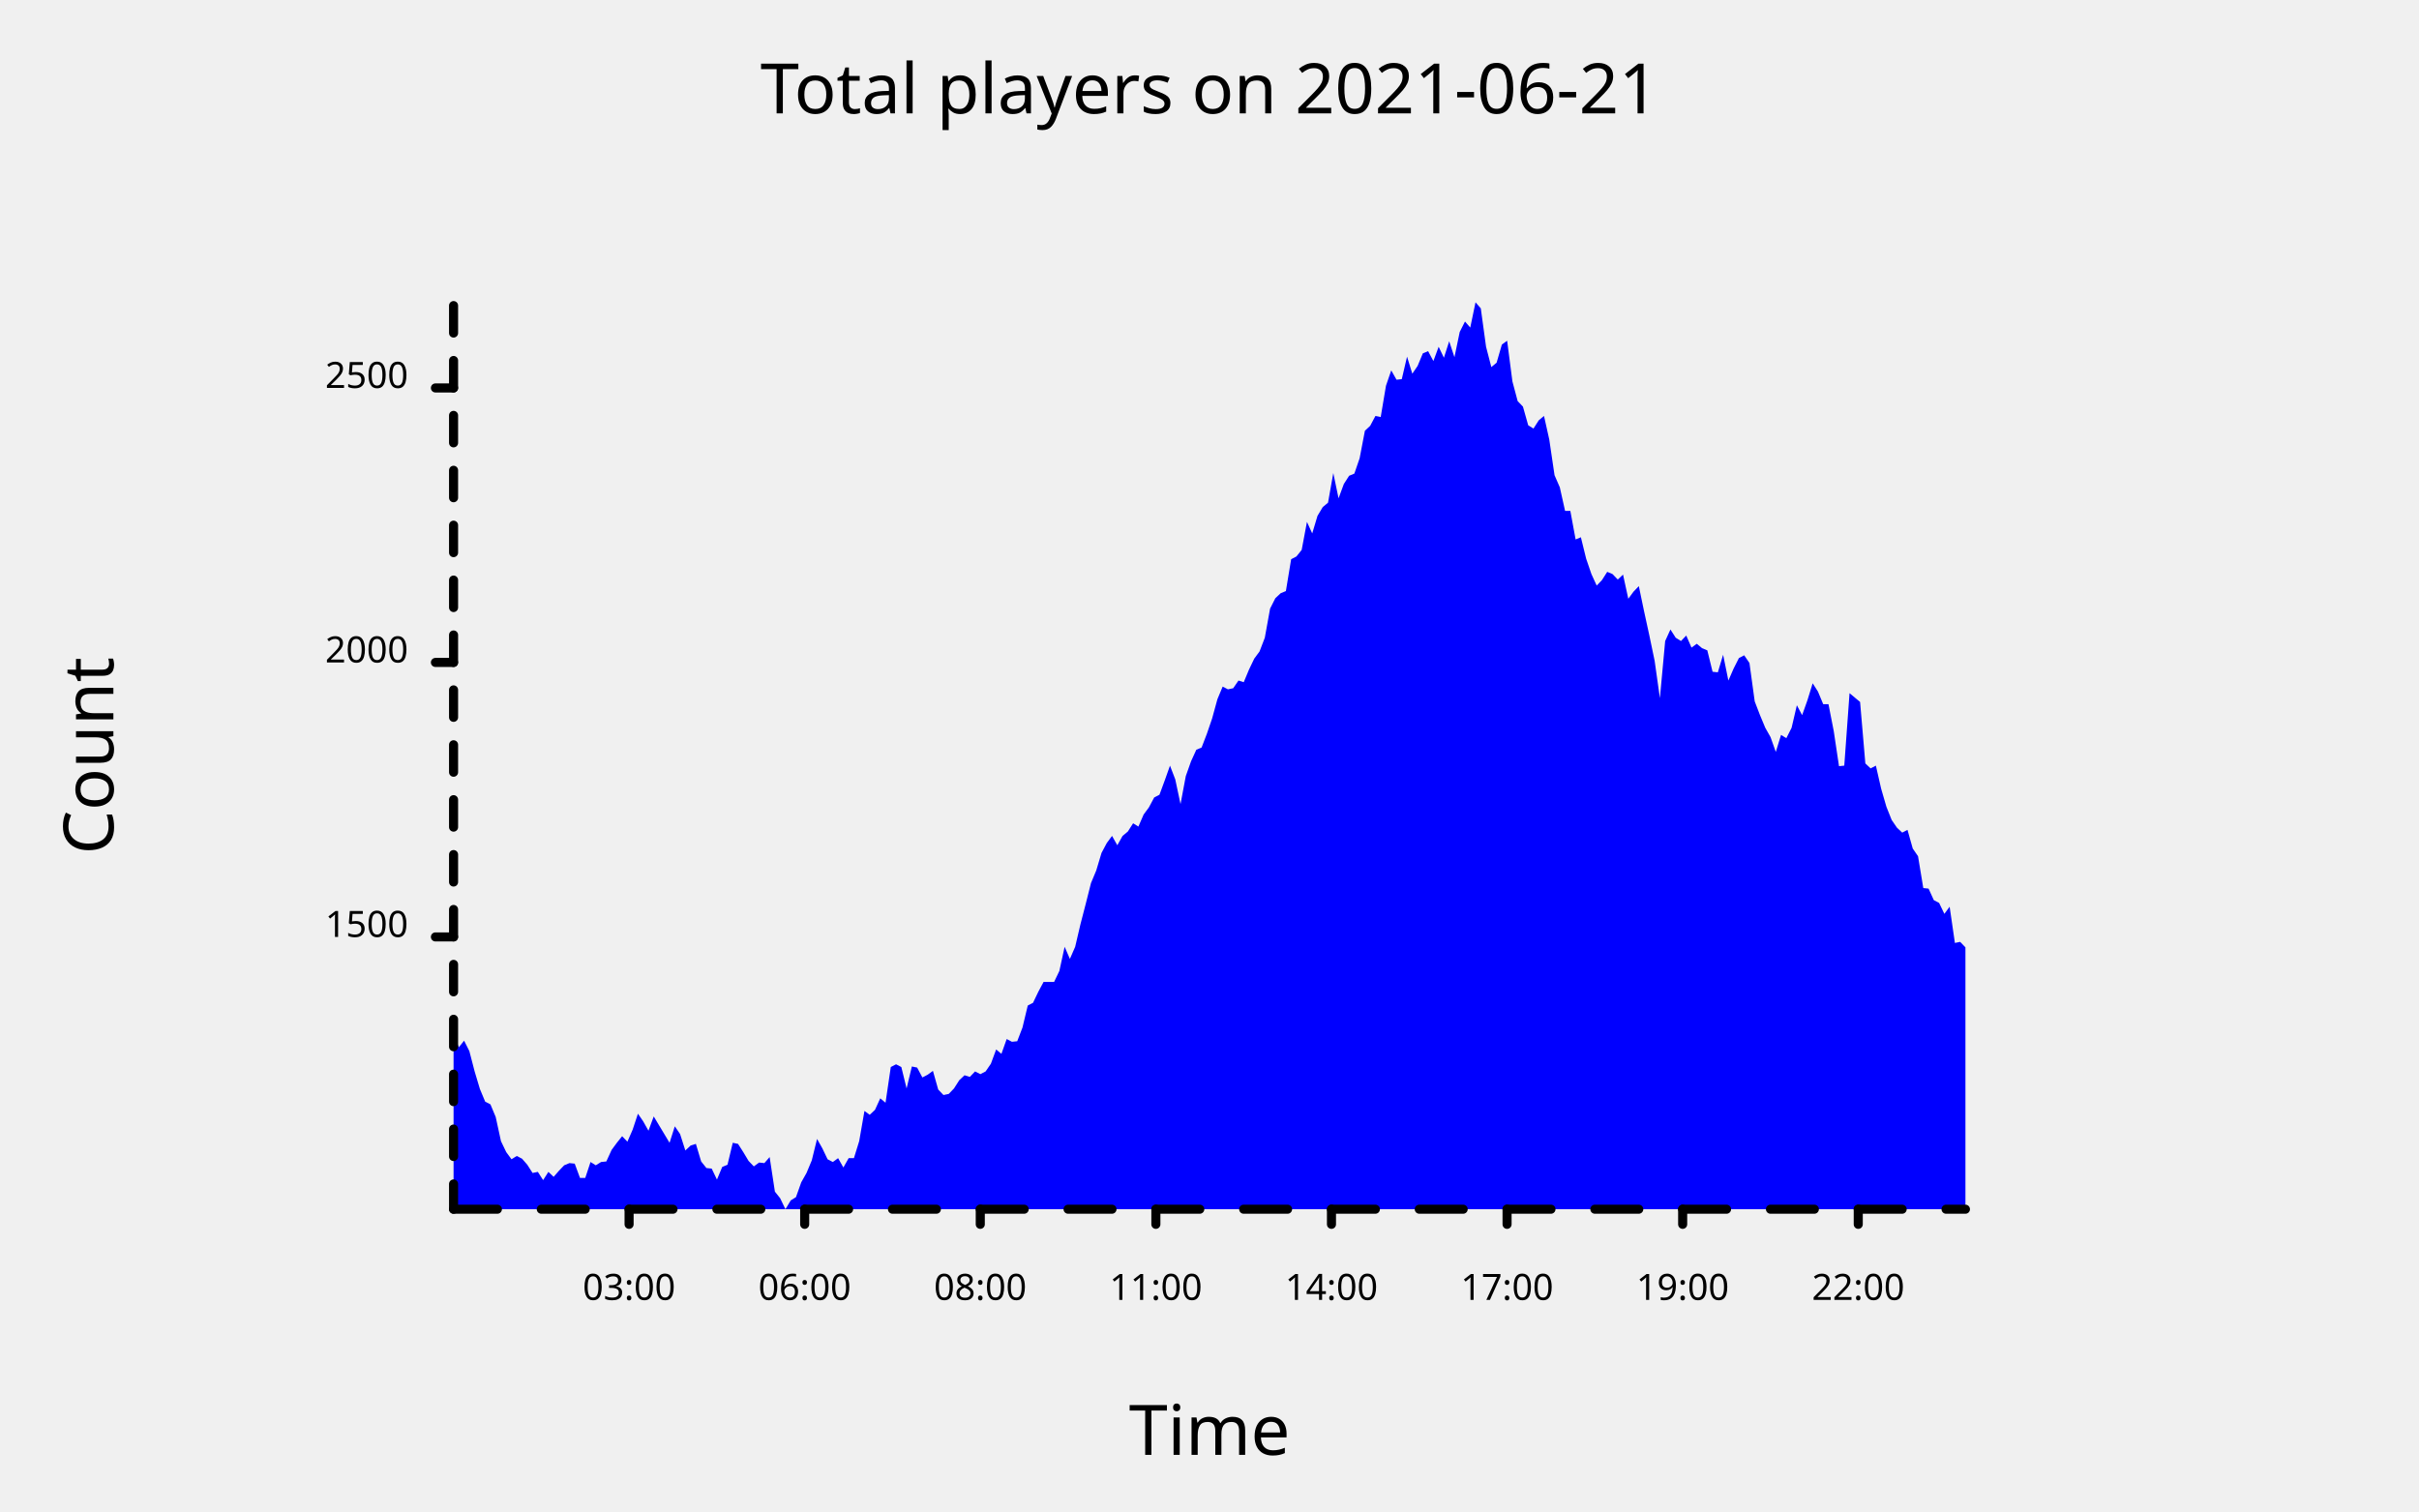
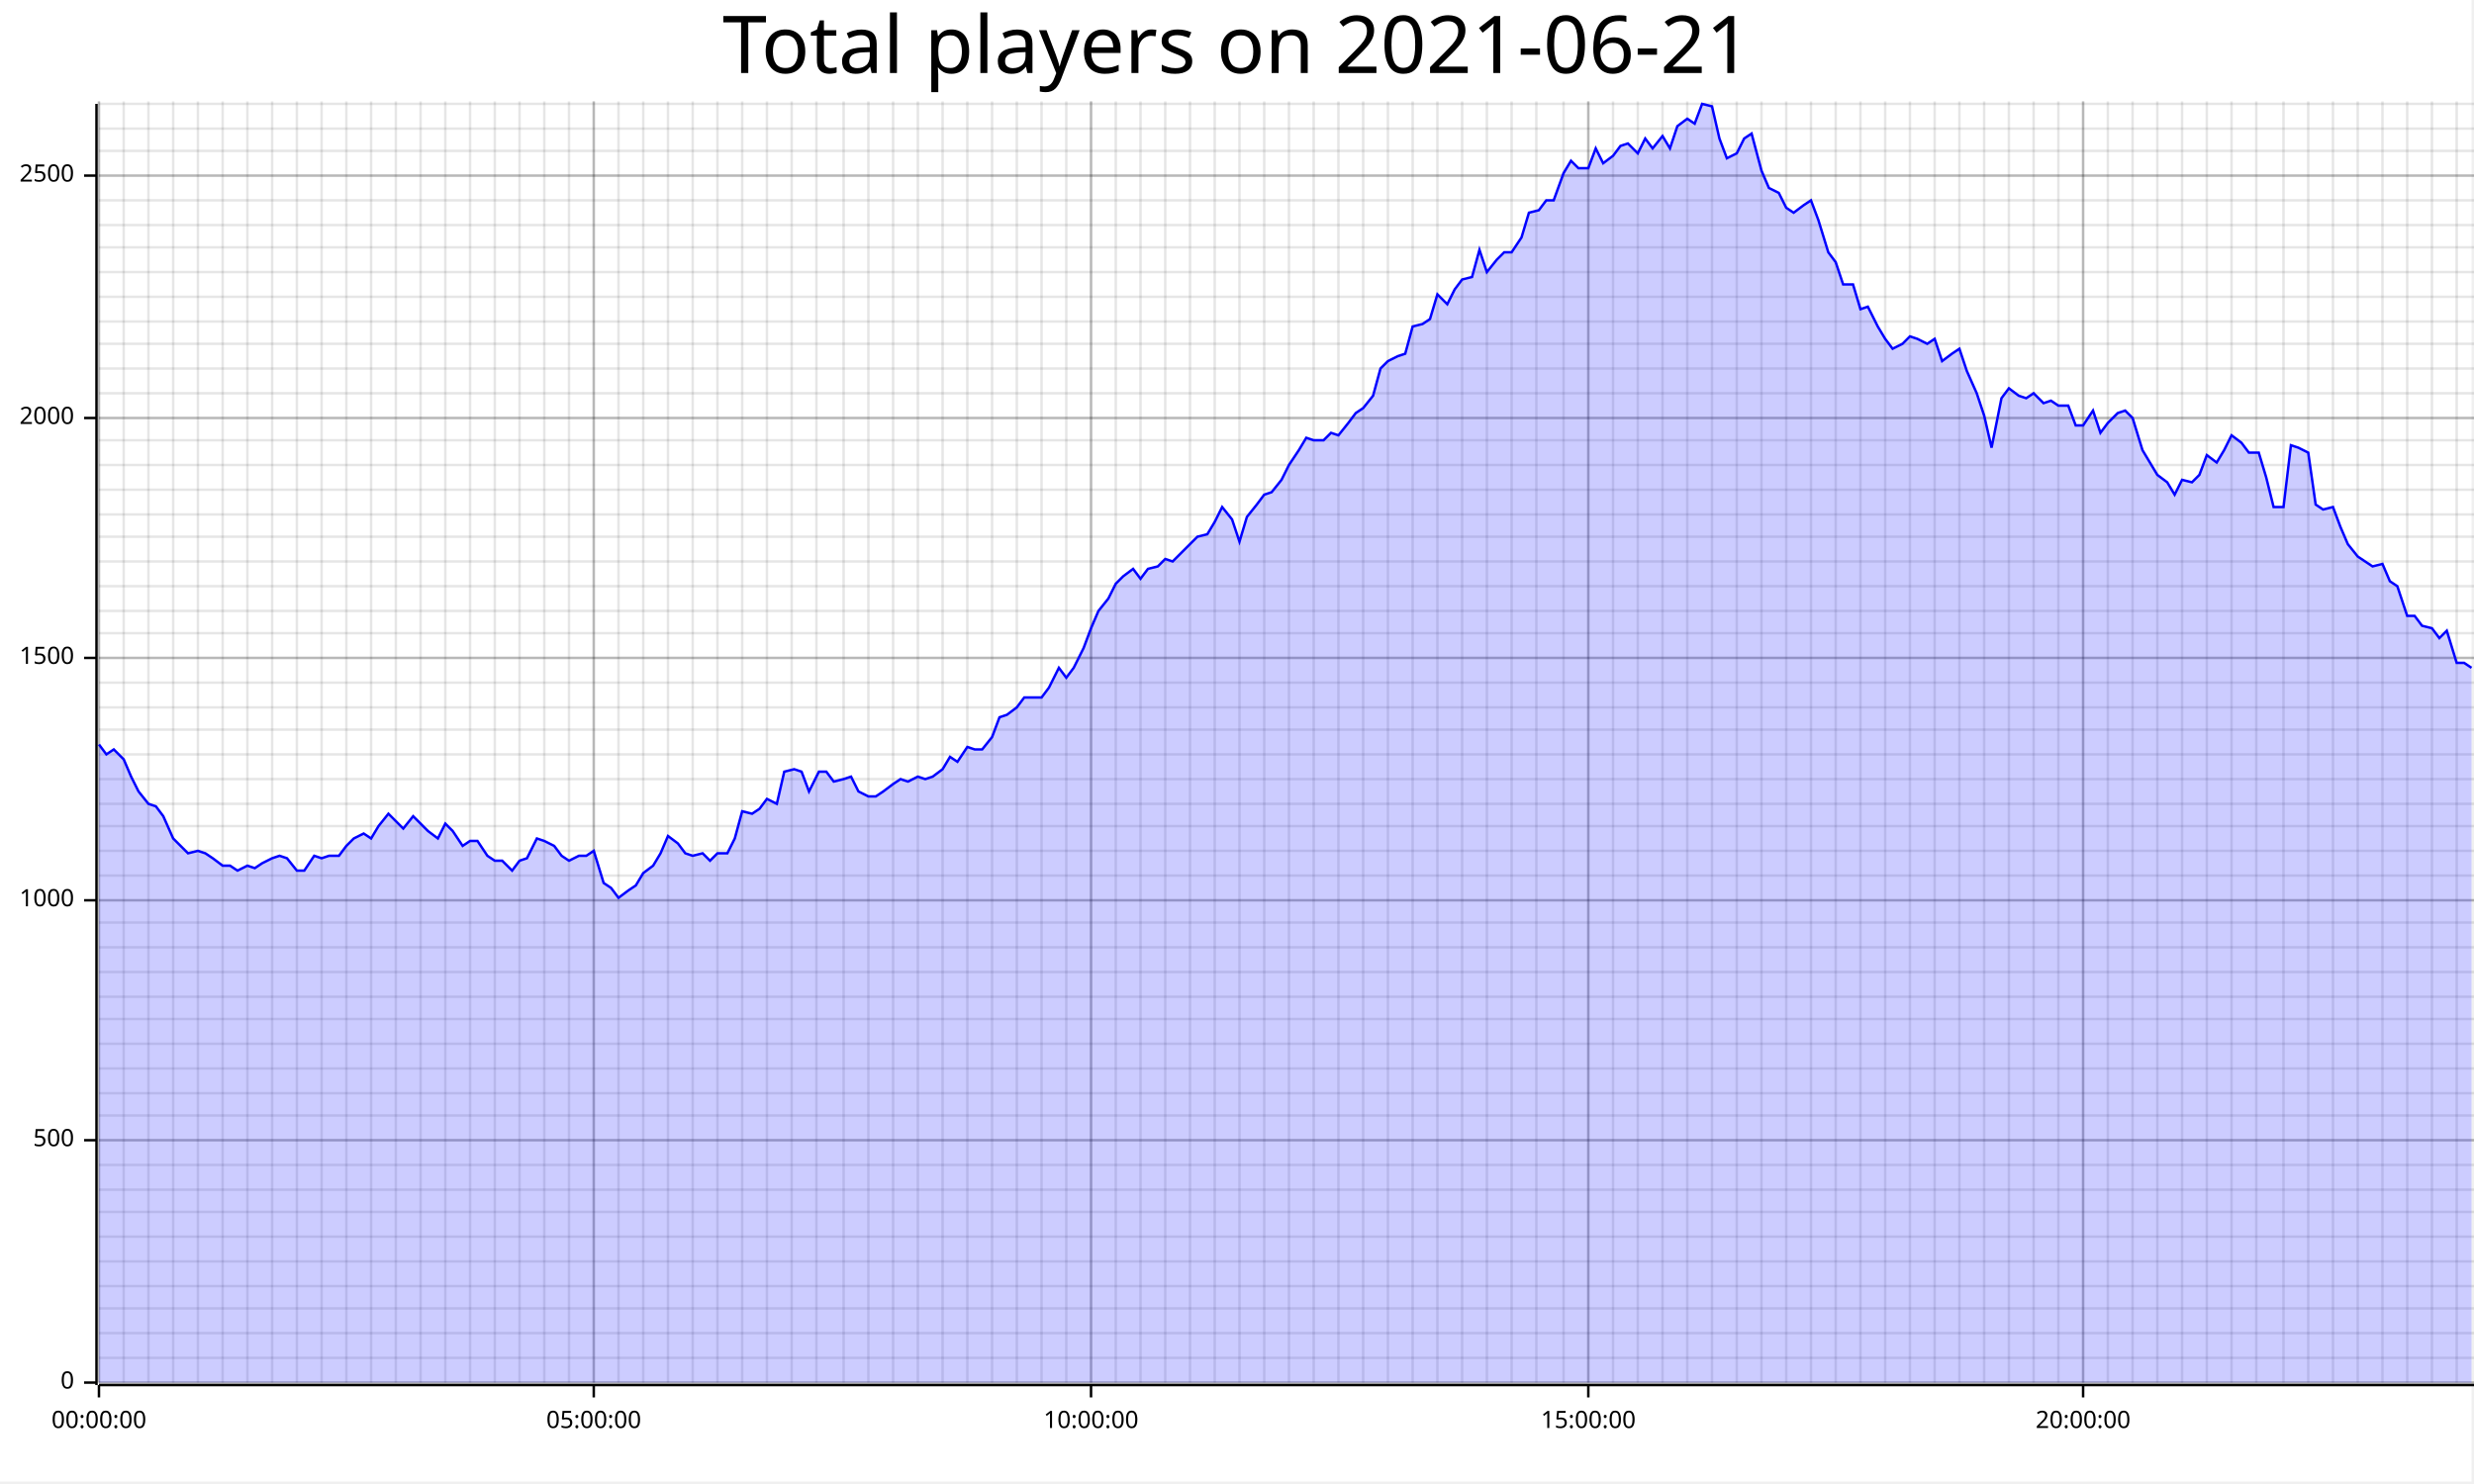
- <svg xmlns="http://www.w3.org/2000/svg" class="poloto" width="800" height="500" viewBox="0 0 800 500">
-   <style>.poloto { stroke-linecap:round; stroke-linejoin:round; font-family: 'Tahoma', sans-serif; background-color: AliceBlue;} .poloto_scatter{stroke-width:7} .poloto_line{stroke-width:2} .poloto_text{fill: black;} .poloto_axis_lines{stroke: black;stroke-width:3;fill:none;stroke-dasharray:none} .poloto0stroke{stroke:  blue;} .poloto1stroke{stroke:  red;} .poloto2stroke{stroke:  green;} .poloto3stroke{stroke:  gold;} .poloto4stroke{stroke:  aqua;} .poloto5stroke{stroke:  lime;} .poloto6stroke{stroke:  orange;} .poloto7stroke{stroke:  chocolate;} .poloto0fill{fill:blue;} .poloto1fill{fill:red;} .poloto2fill{fill:green;} .poloto3fill{fill:gold;} .poloto4fill{fill:aqua;} .poloto5fill{fill:lime;} .poloto6fill{fill:orange;} .poloto7fill{fill:chocolate;}</style>
-   <text class="poloto_text poloto_legend_text" alignment-baseline="middle" text-anchor="start" font-size="large" x="675" y="100" />
-   <path class="poloto_linefill poloto0fill" d=" M 150 400 L 150 342.433 L 151.742 346.429 L 153.484 344.249 L 155.226 347.7 L 156.969 354.419 L 158.711 360.23 L 160.453 364.407 L 162.195 365.315 L 163.937 369.492 L 165.679 377.482 L 167.422 381.114 L 169.164 383.475 L 170.906 382.385 L 172.648 383.293 L 174.39 385.291 L 176.132 388.015 L 177.875 387.651 L 179.617 390.375 L 181.359 387.651 L 183.101 389.286 L 184.843 387.288 L 186.585 385.472 L 188.328 384.746 L 190.07 384.927 L 191.812 389.649 L 193.554 389.649 L 195.296 384.383 L 197.038 385.472 L 198.78 384.383 L 200.523 384.201 L 202.265 380.387 L 204.007 378.027 L 205.749 375.847 L 207.491 377.663 L 209.233 373.668 L 210.976 368.402 L 212.718 370.944 L 214.46 374.031 L 216.202 369.31 L 217.944 372.215 L 219.686 375.121 L 221.429 378.027 L 223.171 372.579 L 224.913 375.121 L 226.655 380.569 L 228.397 378.935 L 230.139 378.39 L 231.882 384.201 L 233.624 386.38 L 235.366 386.562 L 237.108 390.194 L 238.85 386.017 L 240.592 385.291 L 242.334 378.027 L 244.077 378.39 L 245.819 381.114 L 247.561 384.019 L 249.303 385.835 L 251.045 384.564 L 252.787 384.746 L 254.53 382.748 L 256.272 394.189 L 258.014 396.368 L 259.756 400 L 261.498 397.094 L 263.24 396.005 L 264.983 391.102 L 266.725 388.015 L 268.467 383.838 L 270.209 376.755 L 271.951 379.843 L 273.693 383.475 L 275.436 384.383 L 277.178 383.111 L 278.92 386.199 L 280.662 383.111 L 282.404 383.111 L 284.146 377.482 L 285.889 367.494 L 287.631 368.765 L 289.373 367.131 L 291.115 363.317 L 292.857 364.77 L 294.599 352.966 L 296.341 352.058 L 298.084 352.966 L 299.826 360.048 L 301.568 352.785 L 303.31 353.148 L 305.052 356.416 L 306.794 355.508 L 308.537 354.237 L 310.279 360.412 L 312.021 362.228 L 313.763 361.864 L 315.505 360.048 L 317.247 357.324 L 318.99 355.69 L 320.732 356.235 L 322.474 354.419 L 324.216 355.327 L 325.958 354.419 L 327.7 351.877 L 329.443 347.155 L 331.185 348.608 L 332.927 343.705 L 334.669 344.613 L 336.411 344.431 L 338.153 339.891 L 339.895 332.627 L 341.638 331.719 L 343.38 328.087 L 345.122 324.818 L 346.864 324.818 L 348.606 324.818 L 350.348 321.186 L 352.091 313.196 L 353.833 317.191 L 355.575 313.196 L 357.317 305.751 L 359.059 299.031 L 360.801 292.131 L 362.544 287.954 L 364.286 282.143 L 366.028 278.874 L 367.77 276.513 L 369.512 279.6 L 371.254 276.513 L 372.997 275.061 L 374.739 272.337 L 376.481 273.426 L 378.223 269.431 L 379.965 267.07 L 381.707 263.801 L 383.449 262.893 L 385.192 258.172 L 386.934 253.269 L 388.676 257.809 L 390.418 265.981 L 392.16 256.719 L 393.902 251.816 L 395.645 248.002 L 397.387 247.276 L 399.129 242.736 L 400.871 237.651 L 402.613 231.295 L 404.355 227.119 L 406.098 228.027 L 407.84 227.663 L 409.582 225.121 L 411.324 225.666 L 413.066 221.489 L 414.808 217.857 L 416.551 215.496 L 418.293 210.956 L 420.035 201.332 L 421.777 197.881 L 423.519 196.247 L 425.261 195.521 L 427.003 184.988 L 428.746 184.08 L 430.488 181.901 L 432.23 172.639 L 433.972 176.453 L 435.714 170.642 L 437.456 167.736 L 439.199 166.283 L 440.941 156.477 L 442.683 164.831 L 444.425 160.109 L 446.167 157.385 L 447.909 156.659 L 449.652 151.574 L 451.394 142.494 L 453.136 140.86 L 454.878 137.591 L 456.62 137.954 L 458.362 127.603 L 460.105 122.518 L 461.847 125.605 L 463.589 125.424 L 465.331 117.978 L 467.073 123.608 L 468.815 121.065 L 470.557 116.889 L 472.3 116.162 L 474.042 119.431 L 475.784 114.709 L 477.526 118.341 L 479.268 112.893 L 481.01 118.16 L 482.753 109.806 L 484.495 106.356 L 486.237 108.354 L 487.979 100 L 489.721 101.998 L 491.463 114.709 L 493.206 121.429 L 494.948 119.976 L 496.69 113.983 L 498.432 112.712 L 500.174 126.15 L 501.916 132.688 L 503.659 134.504 L 505.401 140.678 L 507.143 141.768 L 508.885 139.044 L 510.627 137.591 L 512.369 145.4 L 514.111 157.203 L 515.854 161.199 L 517.596 169.007 L 519.338 169.007 L 521.08 178.45 L 522.822 177.724 L 524.564 184.806 L 526.307 189.891 L 528.049 193.705 L 529.791 191.889 L 531.533 189.165 L 533.275 189.891 L 535.017 191.707 L 536.76 190.073 L 538.502 198.063 L 540.244 195.702 L 541.986 193.886 L 543.728 202.24 L 545.47 210.23 L 547.213 218.584 L 548.955 230.932 L 550.697 212.046 L 552.439 208.232 L 554.181 210.956 L 555.923 212.046 L 557.666 210.23 L 559.408 214.225 L 561.15 212.954 L 562.892 214.407 L 564.634 215.133 L 566.376 222.215 L 568.118 222.397 L 569.861 216.586 L 571.603 225.121 L 573.345 221.126 L 575.087 217.676 L 576.829 216.768 L 578.571 219.31 L 580.314 232.022 L 582.056 236.562 L 583.798 240.738 L 585.54 243.826 L 587.282 248.729 L 589.024 243.099 L 590.767 244.189 L 592.509 240.738 L 594.251 233.293 L 595.993 236.562 L 597.735 231.659 L 599.477 226.029 L 601.22 228.753 L 602.962 232.93 L 604.704 232.93 L 606.446 241.828 L 608.188 253.45 L 609.93 253.269 L 611.672 229.298 L 613.415 230.751 L 615.157 232.203 L 616.899 252.542 L 618.641 254.177 L 620.383 253.269 L 622.125 260.896 L 623.868 266.889 L 625.61 271.247 L 627.352 273.789 L 629.094 275.424 L 630.836 274.516 L 632.578 280.69 L 634.321 283.232 L 636.063 293.765 L 637.805 293.947 L 639.547 297.76 L 641.289 298.668 L 643.031 302.3 L 644.774 299.939 L 646.516 311.925 L 648.258 311.562 L 650 313.378 L 650 400 Z" />
-   <text class="poloto_labels poloto_text poloto_title" alignment-baseline="start" text-anchor="middle" font-size="x-large" x="400" y="37.5">Total players on 2021-06-21</text>
-   <text class="poloto_labels poloto_text poloto_xname" alignment-baseline="start" text-anchor="middle" font-size="x-large" x="400" y="481.25">Time</text>
-   <text class="poloto_labels poloto_text poloto_yname" alignment-baseline="start" text-anchor="middle" font-size="x-large" transform="rotate(-90,37.5,250)" x="37.5" y="250">Count</text>
-   <line class="poloto_axis_lines" stroke="black" x1="208.049" x2="208.049" y1="400" y2="405" />
-   <text class="poloto_tick_labels poloto_text" alignment-baseline="start" text-anchor="middle" x="208.049" y="430"> 03:00</text>
-   <line class="poloto_axis_lines" stroke="black" x1="266.121" x2="266.121" y1="400" y2="405" />
-   <text class="poloto_tick_labels poloto_text" alignment-baseline="start" text-anchor="middle" x="266.121" y="430"> 06:00</text>
-   <line class="poloto_axis_lines" stroke="black" x1="324.193" x2="324.193" y1="400" y2="405" />
-   <text class="poloto_tick_labels poloto_text" alignment-baseline="start" text-anchor="middle" x="324.193" y="430"> 08:00</text>
-   <line class="poloto_axis_lines" stroke="black" x1="382.265" x2="382.265" y1="400" y2="405" />
-   <text class="poloto_tick_labels poloto_text" alignment-baseline="start" text-anchor="middle" x="382.265" y="430"> 11:00</text>
-   <line class="poloto_axis_lines" stroke="black" x1="440.337" x2="440.337" y1="400" y2="405" />
-   <text class="poloto_tick_labels poloto_text" alignment-baseline="start" text-anchor="middle" x="440.337" y="430"> 14:00</text>
-   <line class="poloto_axis_lines" stroke="black" x1="498.409" x2="498.409" y1="400" y2="405" />
-   <text class="poloto_tick_labels poloto_text" alignment-baseline="start" text-anchor="middle" x="498.409" y="430"> 17:00</text>
-   <line class="poloto_axis_lines" stroke="black" x1="556.481" x2="556.481" y1="400" y2="405" />
-   <text class="poloto_tick_labels poloto_text" alignment-baseline="start" text-anchor="middle" x="556.481" y="430"> 19:00</text>
-   <line class="poloto_axis_lines" stroke="black" x1="614.553" x2="614.553" y1="400" y2="405" />
-   <text class="poloto_tick_labels poloto_text" alignment-baseline="start" text-anchor="middle" x="614.553" y="430"> 22:00</text>
-   <line class="poloto_axis_lines" stroke="black" x1="150" x2="144" y1="309.927" y2="309.927" />
-   <text class="poloto_tick_labels poloto_text" alignment-baseline="middle" text-anchor="end" x="135" y="309.927"> 1500</text>
-   <line class="poloto_axis_lines" stroke="black" x1="150" x2="144" y1="219.128" y2="219.128" />
-   <text class="poloto_tick_labels poloto_text" alignment-baseline="middle" text-anchor="end" x="135" y="219.128"> 2000</text>
-   <line class="poloto_axis_lines" stroke="black" x1="150" x2="144" y1="128.329" y2="128.329" />
-   <text class="poloto_tick_labels poloto_text" alignment-baseline="middle" text-anchor="end" x="135" y="128.329"> 2500</text>
-   <path stroke="black" fill="none" class="poloto_axis_lines" style="stroke-dasharray:14.518;stroke-dashoffset:-58.049;" d=" M 150 400 L 650 400" />
-   <path stroke="black" fill="none" class="poloto_axis_lines" style="stroke-dasharray:9.08;stroke-dashoffset:-90.073;" d=" M 150 400 L 150 100" />
+ <svg xmlns="http://www.w3.org/2000/svg" width="1000" height="600" viewBox="0 0 1000 600">
+   <rect x="0" y="0" width="999" height="599" opacity="1" fill="#FFFFFF" stroke="none" />
+   <text x="500" y="5" dy="0.76em" text-anchor="middle" font-family="sans-serif" font-size="32.258" opacity="1" fill="#000000">
+ Total players on 2021-06-21
+ </text>
+   <line opacity="0.1" stroke="#000000" stroke-width="1" x1="40" y1="559" x2="40" y2="41" />
+   <line opacity="0.1" stroke="#000000" stroke-width="1" x1="50" y1="559" x2="50" y2="41" />
+   <line opacity="0.1" stroke="#000000" stroke-width="1" x1="60" y1="559" x2="60" y2="41" />
+   <line opacity="0.1" stroke="#000000" stroke-width="1" x1="70" y1="559" x2="70" y2="41" />
+   <line opacity="0.1" stroke="#000000" stroke-width="1" x1="80" y1="559" x2="80" y2="41" />
+   <line opacity="0.1" stroke="#000000" stroke-width="1" x1="90" y1="559" x2="90" y2="41" />
+   <line opacity="0.1" stroke="#000000" stroke-width="1" x1="100" y1="559" x2="100" y2="41" />
+   <line opacity="0.1" stroke="#000000" stroke-width="1" x1="110" y1="559" x2="110" y2="41" />
+   <line opacity="0.1" stroke="#000000" stroke-width="1" x1="120" y1="559" x2="120" y2="41" />
+   <line opacity="0.1" stroke="#000000" stroke-width="1" x1="130" y1="559" x2="130" y2="41" />
+   <line opacity="0.1" stroke="#000000" stroke-width="1" x1="140" y1="559" x2="140" y2="41" />
+   <line opacity="0.1" stroke="#000000" stroke-width="1" x1="150" y1="559" x2="150" y2="41" />
+   <line opacity="0.1" stroke="#000000" stroke-width="1" x1="160" y1="559" x2="160" y2="41" />
+   <line opacity="0.1" stroke="#000000" stroke-width="1" x1="170" y1="559" x2="170" y2="41" />
+   <line opacity="0.1" stroke="#000000" stroke-width="1" x1="180" y1="559" x2="180" y2="41" />
+   <line opacity="0.1" stroke="#000000" stroke-width="1" x1="190" y1="559" x2="190" y2="41" />
+   <line opacity="0.1" stroke="#000000" stroke-width="1" x1="200" y1="559" x2="200" y2="41" />
+   <line opacity="0.1" stroke="#000000" stroke-width="1" x1="210" y1="559" x2="210" y2="41" />
+   <line opacity="0.1" stroke="#000000" stroke-width="1" x1="220" y1="559" x2="220" y2="41" />
+   <line opacity="0.1" stroke="#000000" stroke-width="1" x1="230" y1="559" x2="230" y2="41" />
+   <line opacity="0.1" stroke="#000000" stroke-width="1" x1="240" y1="559" x2="240" y2="41" />
+   <line opacity="0.1" stroke="#000000" stroke-width="1" x1="250" y1="559" x2="250" y2="41" />
+   <line opacity="0.1" stroke="#000000" stroke-width="1" x1="260" y1="559" x2="260" y2="41" />
+   <line opacity="0.1" stroke="#000000" stroke-width="1" x1="270" y1="559" x2="270" y2="41" />
+   <line opacity="0.1" stroke="#000000" stroke-width="1" x1="280" y1="559" x2="280" y2="41" />
+   <line opacity="0.1" stroke="#000000" stroke-width="1" x1="290" y1="559" x2="290" y2="41" />
+   <line opacity="0.1" stroke="#000000" stroke-width="1" x1="300" y1="559" x2="300" y2="41" />
+   <line opacity="0.1" stroke="#000000" stroke-width="1" x1="310" y1="559" x2="310" y2="41" />
+   <line opacity="0.1" stroke="#000000" stroke-width="1" x1="320" y1="559" x2="320" y2="41" />
+   <line opacity="0.1" stroke="#000000" stroke-width="1" x1="330" y1="559" x2="330" y2="41" />
+   <line opacity="0.1" stroke="#000000" stroke-width="1" x1="341" y1="559" x2="341" y2="41" />
+   <line opacity="0.1" stroke="#000000" stroke-width="1" x1="351" y1="559" x2="351" y2="41" />
+   <line opacity="0.1" stroke="#000000" stroke-width="1" x1="361" y1="559" x2="361" y2="41" />
+   <line opacity="0.1" stroke="#000000" stroke-width="1" x1="371" y1="559" x2="371" y2="41" />
+   <line opacity="0.1" stroke="#000000" stroke-width="1" x1="381" y1="559" x2="381" y2="41" />
+   <line opacity="0.1" stroke="#000000" stroke-width="1" x1="391" y1="559" x2="391" y2="41" />
+   <line opacity="0.1" stroke="#000000" stroke-width="1" x1="401" y1="559" x2="401" y2="41" />
+   <line opacity="0.1" stroke="#000000" stroke-width="1" x1="411" y1="559" x2="411" y2="41" />
+   <line opacity="0.1" stroke="#000000" stroke-width="1" x1="421" y1="559" x2="421" y2="41" />
+   <line opacity="0.1" stroke="#000000" stroke-width="1" x1="431" y1="559" x2="431" y2="41" />
+   <line opacity="0.1" stroke="#000000" stroke-width="1" x1="441" y1="559" x2="441" y2="41" />
+   <line opacity="0.1" stroke="#000000" stroke-width="1" x1="451" y1="559" x2="451" y2="41" />
+   <line opacity="0.1" stroke="#000000" stroke-width="1" x1="461" y1="559" x2="461" y2="41" />
+   <line opacity="0.1" stroke="#000000" stroke-width="1" x1="471" y1="559" x2="471" y2="41" />
+   <line opacity="0.1" stroke="#000000" stroke-width="1" x1="481" y1="559" x2="481" y2="41" />
+   <line opacity="0.1" stroke="#000000" stroke-width="1" x1="491" y1="559" x2="491" y2="41" />
+   <line opacity="0.1" stroke="#000000" stroke-width="1" x1="501" y1="559" x2="501" y2="41" />
+   <line opacity="0.1" stroke="#000000" stroke-width="1" x1="511" y1="559" x2="511" y2="41" />
+   <line opacity="0.1" stroke="#000000" stroke-width="1" x1="521" y1="559" x2="521" y2="41" />
+   <line opacity="0.1" stroke="#000000" stroke-width="1" x1="531" y1="559" x2="531" y2="41" />
+   <line opacity="0.1" stroke="#000000" stroke-width="1" x1="541" y1="559" x2="541" y2="41" />
+   <line opacity="0.1" stroke="#000000" stroke-width="1" x1="551" y1="559" x2="551" y2="41" />
+   <line opacity="0.1" stroke="#000000" stroke-width="1" x1="561" y1="559" x2="561" y2="41" />
+   <line opacity="0.1" stroke="#000000" stroke-width="1" x1="571" y1="559" x2="571" y2="41" />
+   <line opacity="0.1" stroke="#000000" stroke-width="1" x1="581" y1="559" x2="581" y2="41" />
+   <line opacity="0.1" stroke="#000000" stroke-width="1" x1="591" y1="559" x2="591" y2="41" />
+   <line opacity="0.1" stroke="#000000" stroke-width="1" x1="601" y1="559" x2="601" y2="41" />
+   <line opacity="0.1" stroke="#000000" stroke-width="1" x1="611" y1="559" x2="611" y2="41" />
+   <line opacity="0.1" stroke="#000000" stroke-width="1" x1="621" y1="559" x2="621" y2="41" />
+   <line opacity="0.1" stroke="#000000" stroke-width="1" x1="632" y1="559" x2="632" y2="41" />
+   <line opacity="0.1" stroke="#000000" stroke-width="1" x1="642" y1="559" x2="642" y2="41" />
+   <line opacity="0.1" stroke="#000000" stroke-width="1" x1="652" y1="559" x2="652" y2="41" />
+   <line opacity="0.1" stroke="#000000" stroke-width="1" x1="662" y1="559" x2="662" y2="41" />
+   <line opacity="0.1" stroke="#000000" stroke-width="1" x1="672" y1="559" x2="672" y2="41" />
+   <line opacity="0.1" stroke="#000000" stroke-width="1" x1="682" y1="559" x2="682" y2="41" />
+   <line opacity="0.1" stroke="#000000" stroke-width="1" x1="692" y1="559" x2="692" y2="41" />
+   <line opacity="0.1" stroke="#000000" stroke-width="1" x1="702" y1="559" x2="702" y2="41" />
+   <line opacity="0.1" stroke="#000000" stroke-width="1" x1="712" y1="559" x2="712" y2="41" />
+   <line opacity="0.1" stroke="#000000" stroke-width="1" x1="722" y1="559" x2="722" y2="41" />
+   <line opacity="0.1" stroke="#000000" stroke-width="1" x1="732" y1="559" x2="732" y2="41" />
+   <line opacity="0.1" stroke="#000000" stroke-width="1" x1="742" y1="559" x2="742" y2="41" />
+   <line opacity="0.1" stroke="#000000" stroke-width="1" x1="752" y1="559" x2="752" y2="41" />
+   <line opacity="0.1" stroke="#000000" stroke-width="1" x1="762" y1="559" x2="762" y2="41" />
+   <line opacity="0.1" stroke="#000000" stroke-width="1" x1="772" y1="559" x2="772" y2="41" />
+   <line opacity="0.1" stroke="#000000" stroke-width="1" x1="782" y1="559" x2="782" y2="41" />
+   <line opacity="0.1" stroke="#000000" stroke-width="1" x1="792" y1="559" x2="792" y2="41" />
+   <line opacity="0.1" stroke="#000000" stroke-width="1" x1="802" y1="559" x2="802" y2="41" />
+   <line opacity="0.1" stroke="#000000" stroke-width="1" x1="812" y1="559" x2="812" y2="41" />
+   <line opacity="0.1" stroke="#000000" stroke-width="1" x1="822" y1="559" x2="822" y2="41" />
+   <line opacity="0.1" stroke="#000000" stroke-width="1" x1="832" y1="559" x2="832" y2="41" />
+   <line opacity="0.1" stroke="#000000" stroke-width="1" x1="842" y1="559" x2="842" y2="41" />
+   <line opacity="0.1" stroke="#000000" stroke-width="1" x1="852" y1="559" x2="852" y2="41" />
+   <line opacity="0.1" stroke="#000000" stroke-width="1" x1="862" y1="559" x2="862" y2="41" />
+   <line opacity="0.1" stroke="#000000" stroke-width="1" x1="872" y1="559" x2="872" y2="41" />
+   <line opacity="0.1" stroke="#000000" stroke-width="1" x1="882" y1="559" x2="882" y2="41" />
+   <line opacity="0.1" stroke="#000000" stroke-width="1" x1="892" y1="559" x2="892" y2="41" />
+   <line opacity="0.1" stroke="#000000" stroke-width="1" x1="902" y1="559" x2="902" y2="41" />
+   <line opacity="0.1" stroke="#000000" stroke-width="1" x1="912" y1="559" x2="912" y2="41" />
+   <line opacity="0.1" stroke="#000000" stroke-width="1" x1="923" y1="559" x2="923" y2="41" />
+   <line opacity="0.1" stroke="#000000" stroke-width="1" x1="933" y1="559" x2="933" y2="41" />
+   <line opacity="0.1" stroke="#000000" stroke-width="1" x1="943" y1="559" x2="943" y2="41" />
+   <line opacity="0.1" stroke="#000000" stroke-width="1" x1="953" y1="559" x2="953" y2="41" />
+   <line opacity="0.1" stroke="#000000" stroke-width="1" x1="963" y1="559" x2="963" y2="41" />
+   <line opacity="0.1" stroke="#000000" stroke-width="1" x1="973" y1="559" x2="973" y2="41" />
+   <line opacity="0.1" stroke="#000000" stroke-width="1" x1="983" y1="559" x2="983" y2="41" />
+   <line opacity="0.1" stroke="#000000" stroke-width="1" x1="993" y1="559" x2="993" y2="41" />
+   <line opacity="0.1" stroke="#000000" stroke-width="1" x1="40" y1="559" x2="1000" y2="559" />
+   <line opacity="0.1" stroke="#000000" stroke-width="1" x1="40" y1="549" x2="1000" y2="549" />
+   <line opacity="0.1" stroke="#000000" stroke-width="1" x1="40" y1="539" x2="1000" y2="539" />
+   <line opacity="0.1" stroke="#000000" stroke-width="1" x1="40" y1="529" x2="1000" y2="529" />
+   <line opacity="0.1" stroke="#000000" stroke-width="1" x1="40" y1="520" x2="1000" y2="520" />
+   <line opacity="0.1" stroke="#000000" stroke-width="1" x1="40" y1="510" x2="1000" y2="510" />
+   <line opacity="0.1" stroke="#000000" stroke-width="1" x1="40" y1="500" x2="1000" y2="500" />
+   <line opacity="0.1" stroke="#000000" stroke-width="1" x1="40" y1="490" x2="1000" y2="490" />
+   <line opacity="0.1" stroke="#000000" stroke-width="1" x1="40" y1="481" x2="1000" y2="481" />
+   <line opacity="0.1" stroke="#000000" stroke-width="1" x1="40" y1="471" x2="1000" y2="471" />
+   <line opacity="0.1" stroke="#000000" stroke-width="1" x1="40" y1="461" x2="1000" y2="461" />
+   <line opacity="0.1" stroke="#000000" stroke-width="1" x1="40" y1="451" x2="1000" y2="451" />
+   <line opacity="0.1" stroke="#000000" stroke-width="1" x1="40" y1="442" x2="1000" y2="442" />
+   <line opacity="0.1" stroke="#000000" stroke-width="1" x1="40" y1="432" x2="1000" y2="432" />
+   <line opacity="0.1" stroke="#000000" stroke-width="1" x1="40" y1="422" x2="1000" y2="422" />
+   <line opacity="0.1" stroke="#000000" stroke-width="1" x1="40" y1="412" x2="1000" y2="412" />
+   <line opacity="0.1" stroke="#000000" stroke-width="1" x1="40" y1="403" x2="1000" y2="403" />
+   <line opacity="0.1" stroke="#000000" stroke-width="1" x1="40" y1="393" x2="1000" y2="393" />
+   <line opacity="0.1" stroke="#000000" stroke-width="1" x1="40" y1="383" x2="1000" y2="383" />
+   <line opacity="0.1" stroke="#000000" stroke-width="1" x1="40" y1="373" x2="1000" y2="373" />
+   <line opacity="0.1" stroke="#000000" stroke-width="1" x1="40" y1="364" x2="1000" y2="364" />
+   <line opacity="0.1" stroke="#000000" stroke-width="1" x1="40" y1="354" x2="1000" y2="354" />
+   <line opacity="0.1" stroke="#000000" stroke-width="1" x1="40" y1="344" x2="1000" y2="344" />
+   <line opacity="0.1" stroke="#000000" stroke-width="1" x1="40" y1="334" x2="1000" y2="334" />
+   <line opacity="0.1" stroke="#000000" stroke-width="1" x1="40" y1="325" x2="1000" y2="325" />
+   <line opacity="0.1" stroke="#000000" stroke-width="1" x1="40" y1="315" x2="1000" y2="315" />
+   <line opacity="0.1" stroke="#000000" stroke-width="1" x1="40" y1="305" x2="1000" y2="305" />
+   <line opacity="0.1" stroke="#000000" stroke-width="1" x1="40" y1="295" x2="1000" y2="295" />
+   <line opacity="0.1" stroke="#000000" stroke-width="1" x1="40" y1="286" x2="1000" y2="286" />
+   <line opacity="0.1" stroke="#000000" stroke-width="1" x1="40" y1="276" x2="1000" y2="276" />
+   <line opacity="0.1" stroke="#000000" stroke-width="1" x1="40" y1="266" x2="1000" y2="266" />
+   <line opacity="0.1" stroke="#000000" stroke-width="1" x1="40" y1="256" x2="1000" y2="256" />
+   <line opacity="0.1" stroke="#000000" stroke-width="1" x1="40" y1="247" x2="1000" y2="247" />
+   <line opacity="0.1" stroke="#000000" stroke-width="1" x1="40" y1="237" x2="1000" y2="237" />
+   <line opacity="0.1" stroke="#000000" stroke-width="1" x1="40" y1="227" x2="1000" y2="227" />
+   <line opacity="0.1" stroke="#000000" stroke-width="1" x1="40" y1="217" x2="1000" y2="217" />
+   <line opacity="0.1" stroke="#000000" stroke-width="1" x1="40" y1="208" x2="1000" y2="208" />
+   <line opacity="0.1" stroke="#000000" stroke-width="1" x1="40" y1="198" x2="1000" y2="198" />
+   <line opacity="0.1" stroke="#000000" stroke-width="1" x1="40" y1="188" x2="1000" y2="188" />
+   <line opacity="0.1" stroke="#000000" stroke-width="1" x1="40" y1="178" x2="1000" y2="178" />
+   <line opacity="0.1" stroke="#000000" stroke-width="1" x1="40" y1="169" x2="1000" y2="169" />
+   <line opacity="0.1" stroke="#000000" stroke-width="1" x1="40" y1="159" x2="1000" y2="159" />
+   <line opacity="0.1" stroke="#000000" stroke-width="1" x1="40" y1="149" x2="1000" y2="149" />
+   <line opacity="0.1" stroke="#000000" stroke-width="1" x1="40" y1="139" x2="1000" y2="139" />
+   <line opacity="0.1" stroke="#000000" stroke-width="1" x1="40" y1="130" x2="1000" y2="130" />
+   <line opacity="0.1" stroke="#000000" stroke-width="1" x1="40" y1="120" x2="1000" y2="120" />
+   <line opacity="0.1" stroke="#000000" stroke-width="1" x1="40" y1="110" x2="1000" y2="110" />
+   <line opacity="0.1" stroke="#000000" stroke-width="1" x1="40" y1="100" x2="1000" y2="100" />
+   <line opacity="0.1" stroke="#000000" stroke-width="1" x1="40" y1="91" x2="1000" y2="91" />
+   <line opacity="0.1" stroke="#000000" stroke-width="1" x1="40" y1="81" x2="1000" y2="81" />
+   <line opacity="0.1" stroke="#000000" stroke-width="1" x1="40" y1="71" x2="1000" y2="71" />
+   <line opacity="0.1" stroke="#000000" stroke-width="1" x1="40" y1="61" x2="1000" y2="61" />
+   <line opacity="0.1" stroke="#000000" stroke-width="1" x1="40" y1="52" x2="1000" y2="52" />
+   <line opacity="0.1" stroke="#000000" stroke-width="1" x1="40" y1="42" x2="1000" y2="42" />
+   <line opacity="0.2" stroke="#000000" stroke-width="1" x1="40" y1="559" x2="40" y2="41" />
+   <line opacity="0.2" stroke="#000000" stroke-width="1" x1="240" y1="559" x2="240" y2="41" />
+   <line opacity="0.2" stroke="#000000" stroke-width="1" x1="441" y1="559" x2="441" y2="41" />
+   <line opacity="0.2" stroke="#000000" stroke-width="1" x1="642" y1="559" x2="642" y2="41" />
+   <line opacity="0.2" stroke="#000000" stroke-width="1" x1="842" y1="559" x2="842" y2="41" />
+   <line opacity="0.2" stroke="#000000" stroke-width="1" x1="40" y1="559" x2="1000" y2="559" />
+   <line opacity="0.2" stroke="#000000" stroke-width="1" x1="40" y1="461" x2="1000" y2="461" />
+   <line opacity="0.2" stroke="#000000" stroke-width="1" x1="40" y1="364" x2="1000" y2="364" />
+   <line opacity="0.2" stroke="#000000" stroke-width="1" x1="40" y1="266" x2="1000" y2="266" />
+   <line opacity="0.2" stroke="#000000" stroke-width="1" x1="40" y1="169" x2="1000" y2="169" />
+   <line opacity="0.2" stroke="#000000" stroke-width="1" x1="40" y1="71" x2="1000" y2="71" />
+   <polyline fill="none" opacity="1" stroke="#000000" stroke-width="1" points="39,42 39,560 " />
+   <text x="30" y="559" dy="0.5ex" text-anchor="end" font-family="sans-serif" font-size="9.677" opacity="1" fill="#000000">
+ 0
+ </text>
+   <polyline fill="none" opacity="1" stroke="#000000" stroke-width="1" points="34,559 39,559 " />
+   <text x="30" y="461" dy="0.5ex" text-anchor="end" font-family="sans-serif" font-size="9.677" opacity="1" fill="#000000">
+ 500
+ </text>
+   <polyline fill="none" opacity="1" stroke="#000000" stroke-width="1" points="34,461 39,461 " />
+   <text x="30" y="364" dy="0.5ex" text-anchor="end" font-family="sans-serif" font-size="9.677" opacity="1" fill="#000000">
+ 1000
+ </text>
+   <polyline fill="none" opacity="1" stroke="#000000" stroke-width="1" points="34,364 39,364 " />
+   <text x="30" y="266" dy="0.5ex" text-anchor="end" font-family="sans-serif" font-size="9.677" opacity="1" fill="#000000">
+ 1500
+ </text>
+   <polyline fill="none" opacity="1" stroke="#000000" stroke-width="1" points="34,266 39,266 " />
+   <text x="30" y="169" dy="0.5ex" text-anchor="end" font-family="sans-serif" font-size="9.677" opacity="1" fill="#000000">
+ 2000
+ </text>
+   <polyline fill="none" opacity="1" stroke="#000000" stroke-width="1" points="34,169 39,169 " />
+   <text x="30" y="71" dy="0.5ex" text-anchor="end" font-family="sans-serif" font-size="9.677" opacity="1" fill="#000000">
+ 2500
+ </text>
+   <polyline fill="none" opacity="1" stroke="#000000" stroke-width="1" points="34,71 39,71 " />
+   <polyline fill="none" opacity="1" stroke="#000000" stroke-width="1" points="40,560 1000,560 " />
+   <text x="40" y="570" dy="0.76em" text-anchor="middle" font-family="sans-serif" font-size="9.677" opacity="1" fill="#000000">
+ 00:00:00
+ </text>
+   <polyline fill="none" opacity="1" stroke="#000000" stroke-width="1" points="40,560 40,565 " />
+   <text x="240" y="570" dy="0.76em" text-anchor="middle" font-family="sans-serif" font-size="9.677" opacity="1" fill="#000000">
+ 05:00:00
+ </text>
+   <polyline fill="none" opacity="1" stroke="#000000" stroke-width="1" points="240,560 240,565 " />
+   <text x="441" y="570" dy="0.76em" text-anchor="middle" font-family="sans-serif" font-size="9.677" opacity="1" fill="#000000">
+ 10:00:00
+ </text>
+   <polyline fill="none" opacity="1" stroke="#000000" stroke-width="1" points="441,560 441,565 " />
+   <text x="642" y="570" dy="0.76em" text-anchor="middle" font-family="sans-serif" font-size="9.677" opacity="1" fill="#000000">
+ 15:00:00
+ </text>
+   <polyline fill="none" opacity="1" stroke="#000000" stroke-width="1" points="642,560 642,565 " />
+   <text x="842" y="570" dy="0.76em" text-anchor="middle" font-family="sans-serif" font-size="9.677" opacity="1" fill="#000000">
+ 20:00:00
+ </text>
+   <polyline fill="none" opacity="1" stroke="#000000" stroke-width="1" points="842,560 842,565 " />
+   <polygon opacity="0.2" fill="#0000FF" points="40,301 43,305 46,303 50,307 53,314 56,320 60,325 63,326 66,330 70,339 73,342 76,345 80,344 83,345 86,347 90,350 93,350 96,352 100,350 103,351 106,349 110,347 113,346 116,347 120,352 123,352 127,346 130,347 133,346 137,346 140,342 143,339 147,337 150,339 153,334 157,329 160,332 163,335 167,330 170,333 173,336 177,339 180,333 183,336 187,342 190,340 193,340 197,346 200,348 203,348 207,352 210,348 213,347 217,339 220,340 224,342 227,346 230,348 234,346 237,346 240,344 244,357 247,359 250,363 254,360 257,358 260,353 264,350 267,345 270,338 274,341 277,345 280,346 284,345 287,348 290,345 294,345 297,339 300,328 304,329 307,327 310,323 314,325 317,312 321,311 324,312 327,320 331,312 334,312 337,316 341,315 344,314 347,320 351,322 354,322 357,320 361,317 364,315 367,316 371,314 374,315 377,314 381,311 384,306 387,308 391,302 394,303 397,303 401,298 404,290 407,289 411,286 414,282 418,282 421,282 424,278 428,270 431,274 434,270 438,262 441,254 444,247 448,242 451,236 454,233 458,230 461,234 464,230 468,229 471,226 474,227 478,223 481,220 484,217 488,216 491,211 494,205 498,210 501,219 504,209 508,204 511,200 514,199 518,194 521,188 525,182 528,177 531,178 535,178 538,175 541,176 545,171 548,167 551,165 555,160 558,149 561,146 565,144 568,143 571,132 575,131 578,129 581,119 585,123 588,117 591,113 595,112 598,101 601,110 605,105 608,102 611,102 615,96 618,86 622,85 625,81 628,81 632,70 635,65 638,68 642,68 645,60 648,66 652,63 655,59 658,58 662,62 665,56 668,60 672,55 675,60 678,51 682,48 685,50 688,42 692,43 695,56 698,64 702,62 705,56 708,54 712,69 715,76 719,78 722,84 725,86 729,83 732,81 735,89 739,102 742,106 745,115 749,115 752,125 755,124 759,132 762,137 765,141 769,139 772,136 775,137 779,139 782,137 785,146 789,143 792,141 795,150 799,159 802,168 805,181 809,161 812,157 816,160 819,161 822,159 826,163 829,162 832,164 836,164 839,172 842,172 846,166 849,175 852,171 856,167 859,166 862,169 866,182 869,187 872,192 876,195 879,200 882,194 886,195 889,192 892,184 896,187 899,182 902,176 906,179 909,183 913,183 916,193 919,205 923,205 926,180 929,181 933,183 936,204 939,206 943,205 946,213 949,220 953,225 956,227 959,229 963,228 966,235 969,237 973,249 976,249 979,253 983,254 986,258 989,255 993,268 996,268 999,270 999,559 40,559 " />
+   <polyline fill="none" opacity="1" stroke="#0000FF" stroke-width="1" points="40,301 43,305 46,303 50,307 53,314 56,320 60,325 63,326 66,330 70,339 73,342 76,345 80,344 83,345 86,347 90,350 93,350 96,352 100,350 103,351 106,349 110,347 113,346 116,347 120,352 123,352 127,346 130,347 133,346 137,346 140,342 143,339 147,337 150,339 153,334 157,329 160,332 163,335 167,330 170,333 173,336 177,339 180,333 183,336 187,342 190,340 193,340 197,346 200,348 203,348 207,352 210,348 213,347 217,339 220,340 224,342 227,346 230,348 234,346 237,346 240,344 244,357 247,359 250,363 254,360 257,358 260,353 264,350 267,345 270,338 274,341 277,345 280,346 284,345 287,348 290,345 294,345 297,339 300,328 304,329 307,327 310,323 314,325 317,312 321,311 324,312 327,320 331,312 334,312 337,316 341,315 344,314 347,320 351,322 354,322 357,320 361,317 364,315 367,316 371,314 374,315 377,314 381,311 384,306 387,308 391,302 394,303 397,303 401,298 404,290 407,289 411,286 414,282 418,282 421,282 424,278 428,270 431,274 434,270 438,262 441,254 444,247 448,242 451,236 454,233 458,230 461,234 464,230 468,229 471,226 474,227 478,223 481,220 484,217 488,216 491,211 494,205 498,210 501,219 504,209 508,204 511,200 514,199 518,194 521,188 525,182 528,177 531,178 535,178 538,175 541,176 545,171 548,167 551,165 555,160 558,149 561,146 565,144 568,143 571,132 575,131 578,129 581,119 585,123 588,117 591,113 595,112 598,101 601,110 605,105 608,102 611,102 615,96 618,86 622,85 625,81 628,81 632,70 635,65 638,68 642,68 645,60 648,66 652,63 655,59 658,58 662,62 665,56 668,60 672,55 675,60 678,51 682,48 685,50 688,42 692,43 695,56 698,64 702,62 705,56 708,54 712,69 715,76 719,78 722,84 725,86 729,83 732,81 735,89 739,102 742,106 745,115 749,115 752,125 755,124 759,132 762,137 765,141 769,139 772,136 775,137 779,139 782,137 785,146 789,143 792,141 795,150 799,159 802,168 805,181 809,161 812,157 816,160 819,161 822,159 826,163 829,162 832,164 836,164 839,172 842,172 846,166 849,175 852,171 856,167 859,166 862,169 866,182 869,187 872,192 876,195 879,200 882,194 886,195 889,192 892,184 896,187 899,182 902,176 906,179 909,183 913,183 916,193 919,205 923,205 926,180 929,181 933,183 936,204 939,206 943,205 946,213 949,220 953,225 956,227 959,229 963,228 966,235 969,237 973,249 976,249 979,253 983,254 986,258 989,255 993,268 996,268 999,270 " />
</svg>
